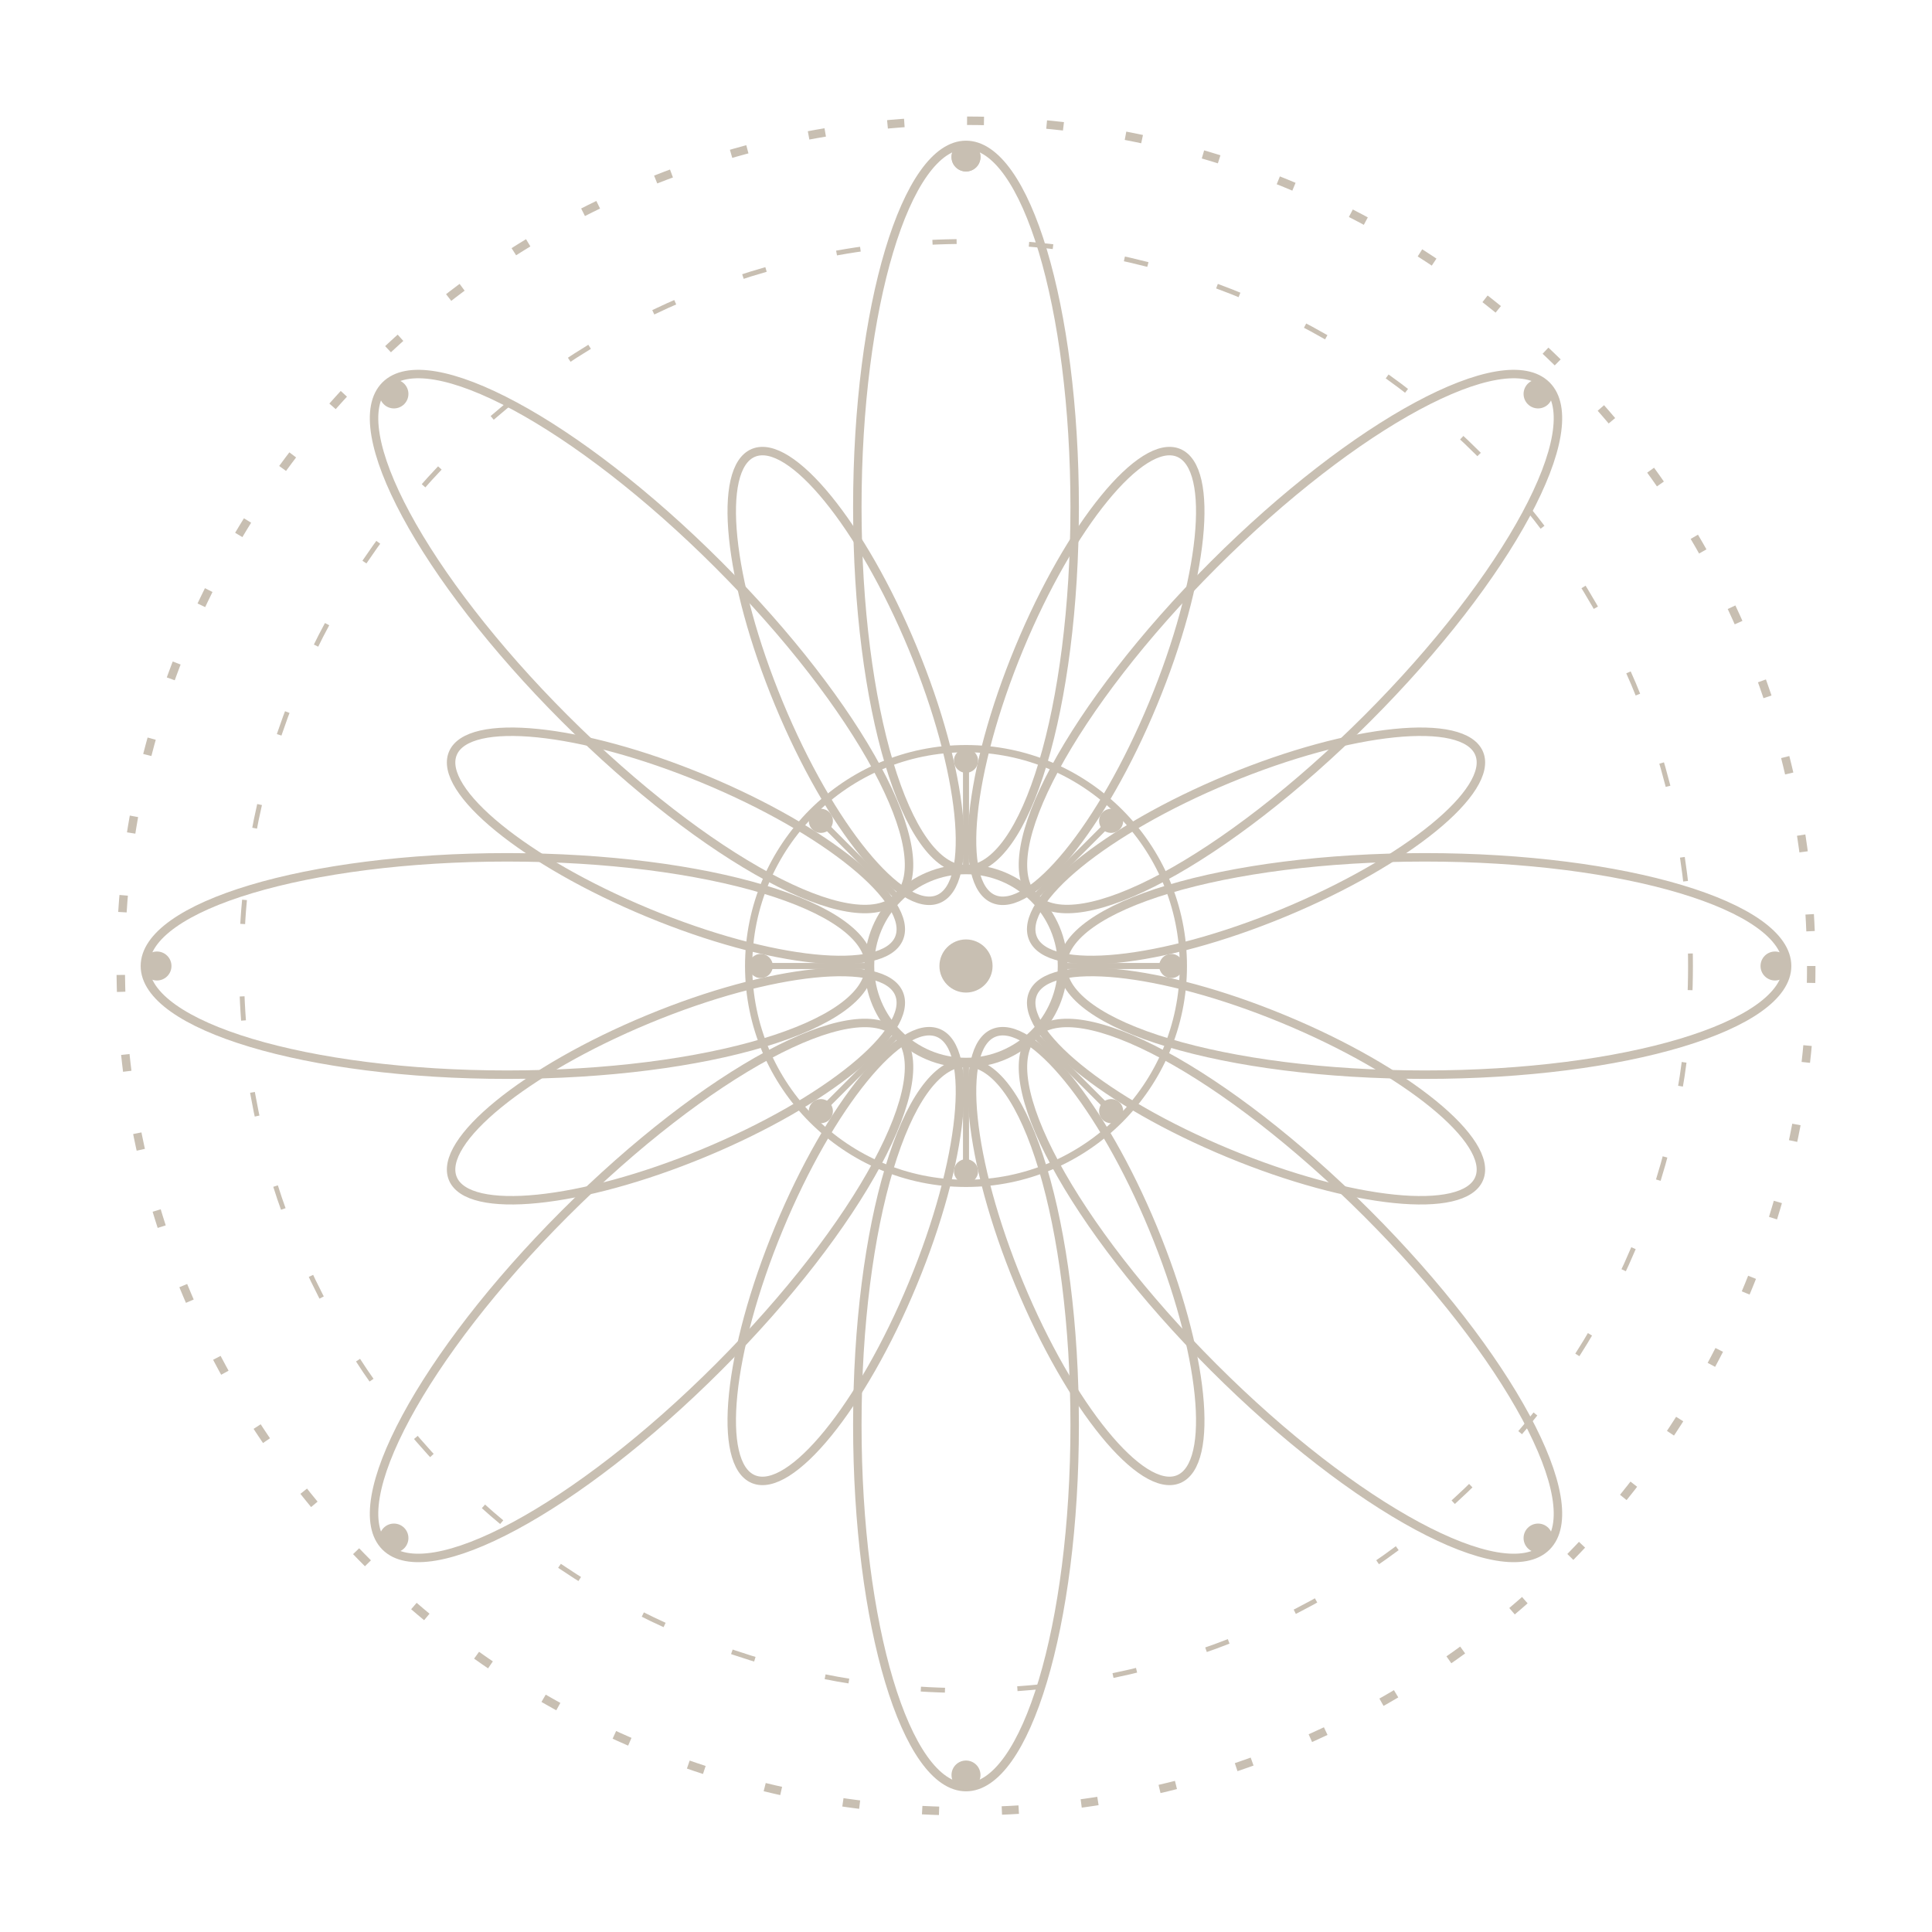
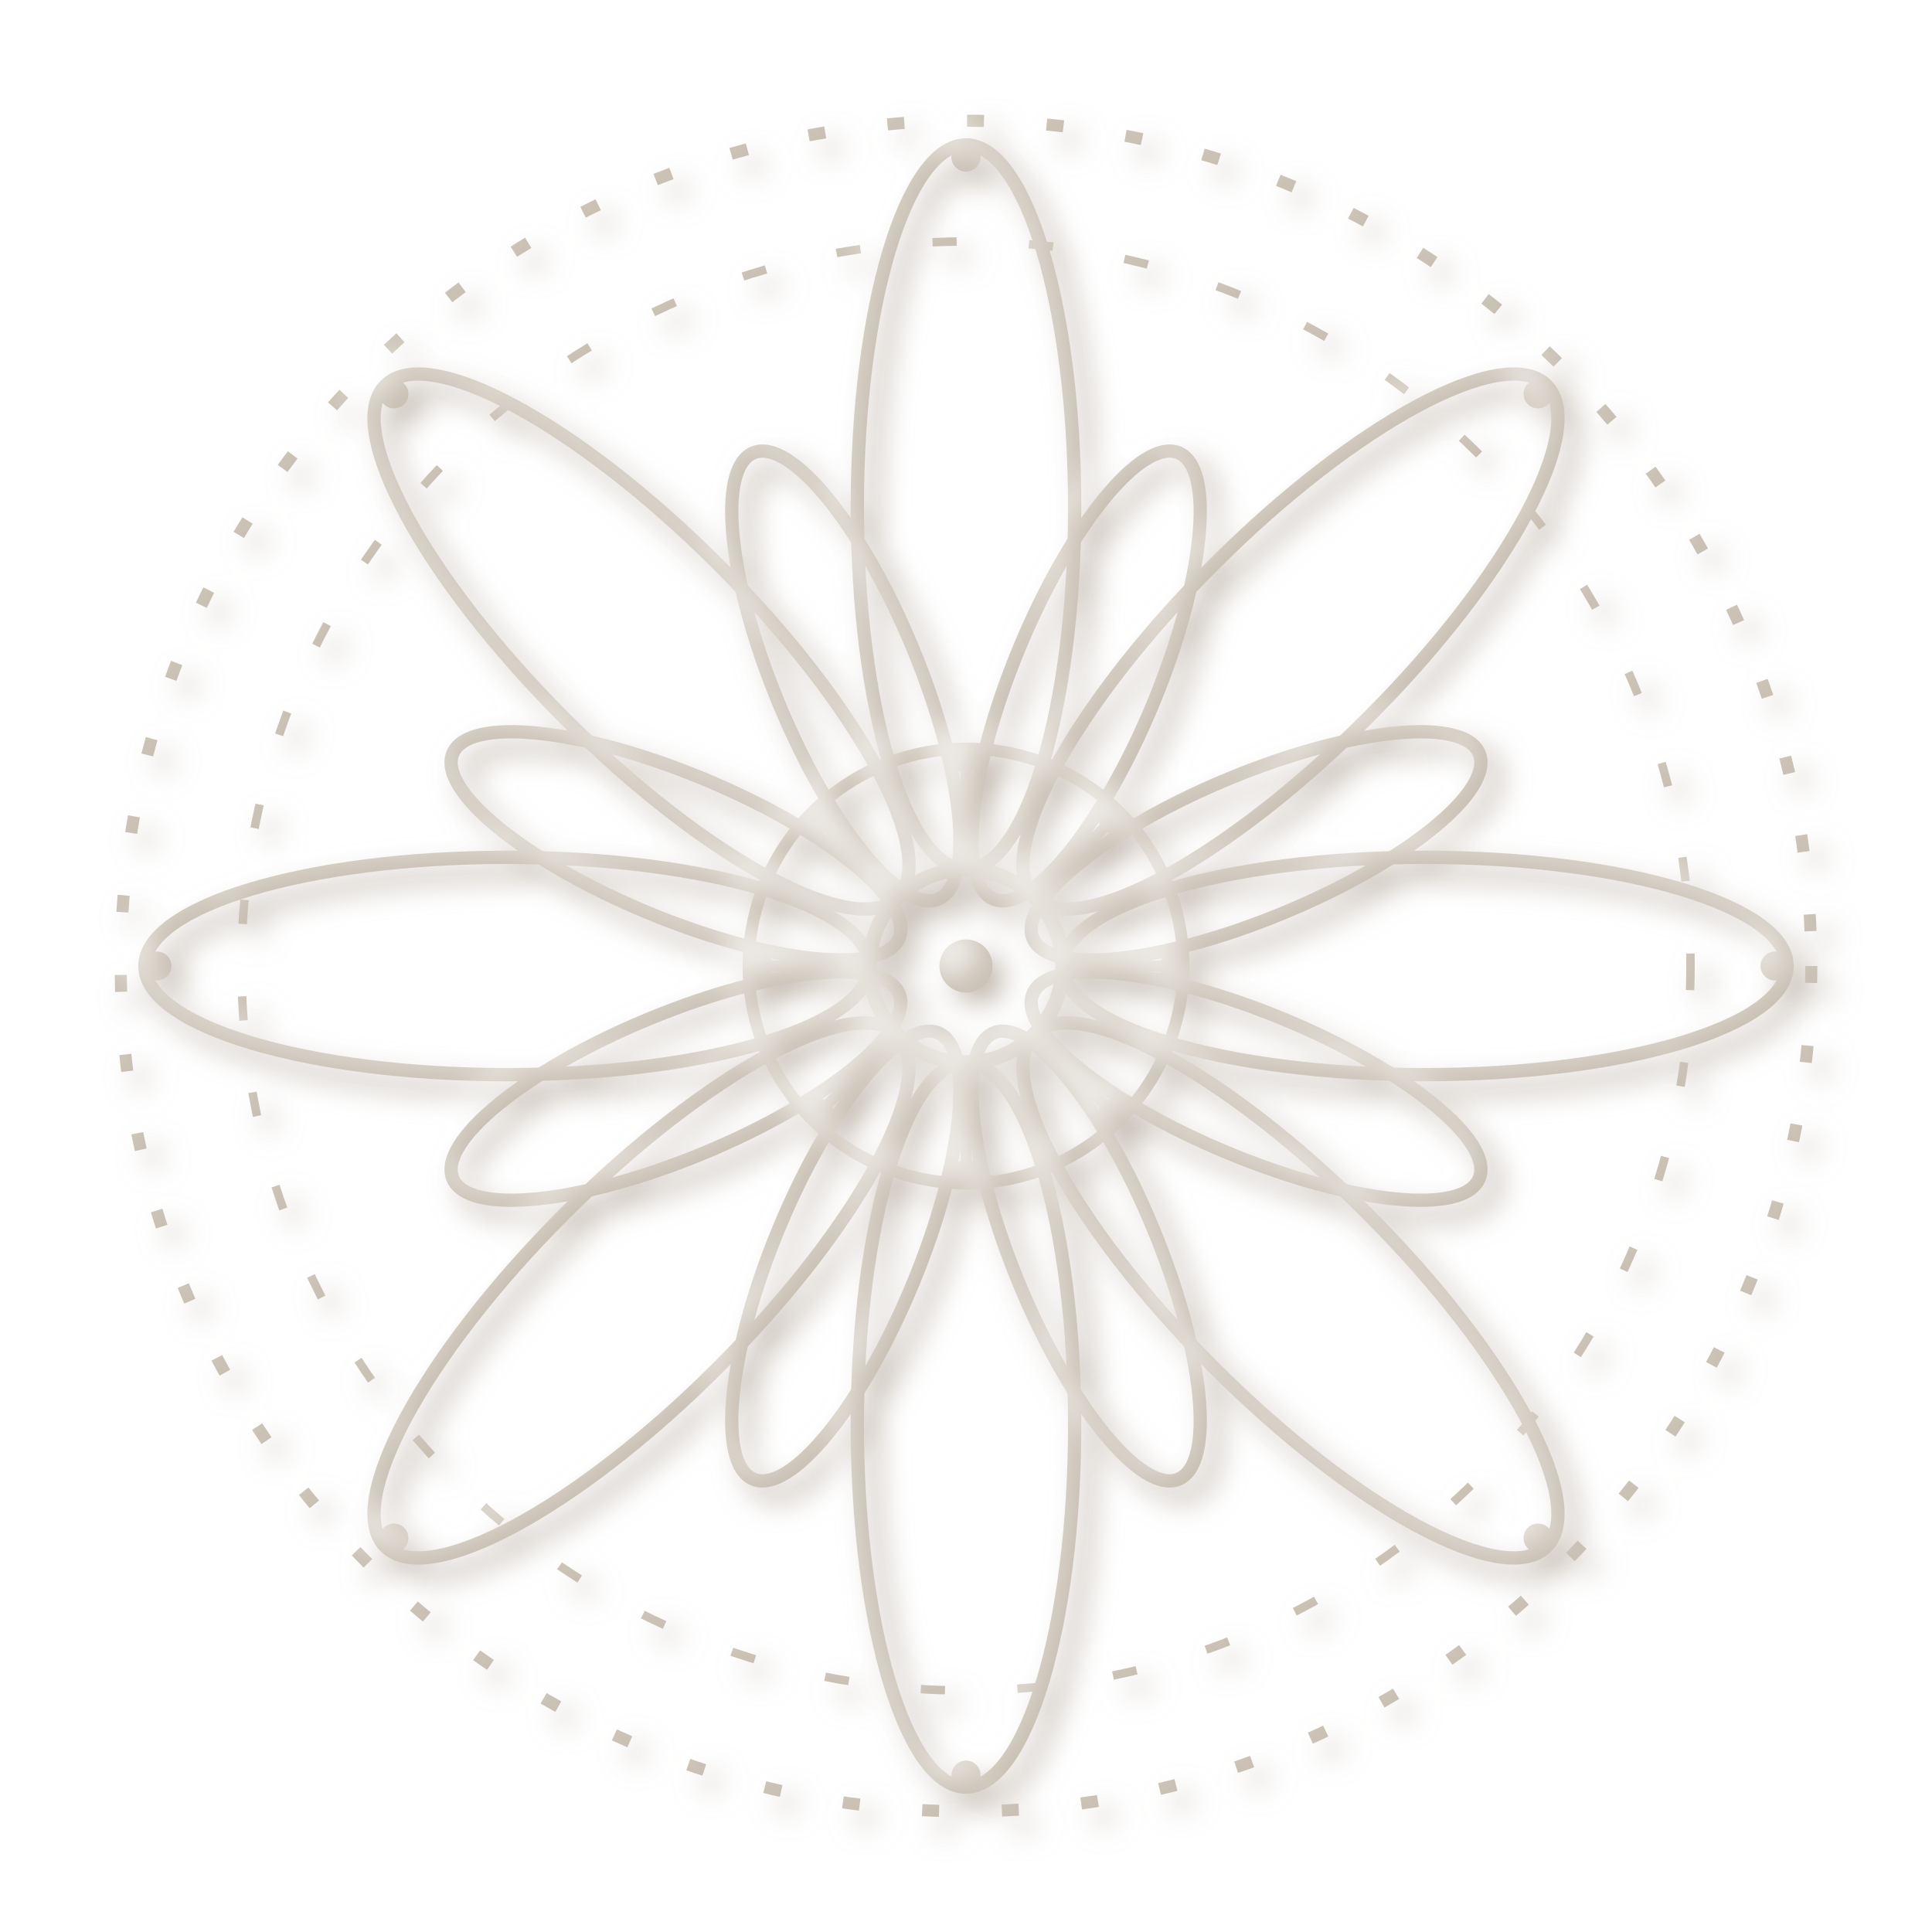
<svg xmlns="http://www.w3.org/2000/svg" width="160" height="160" viewBox="0 0 160 160">
-   <g transform="translate(80,80)" fill="none" stroke="#C8BFB2" stroke-width="0.7">
-     <circle cx="0" cy="0" r="70" stroke-dasharray="1.4 5.2" stroke-width="0.7" />
-     <circle cx="0" cy="0" r="60" stroke-width="0.4" stroke-dasharray="2 6" />
+   <defs>
+     <filter id="emboss" x="-8%" y="-8%" width="116%" height="116%" color-interpolation-filters="sRGB">
+       <feGaussianBlur in="SourceAlpha" stdDeviation="1.2" result="blur" />
+       <feOffset dx="1.2" dy="1.2" in="blur" result="shadowBlur" />
+       <feFlood flood-color="#8C7A68" flood-opacity="0.55" result="shadowColor" />
+       <feComposite in="shadowColor" in2="shadowBlur" operator="in" result="shadow" />
+       <feOffset dx="-1.2" dy="-1.2" in="blur" result="highlightBlur" />
+       <feFlood flood-color="#FFFFFF" flood-opacity="0.75" result="highlightColor" />
+       <feComposite in="highlightColor" in2="highlightBlur" operator="in" result="highlight" />
+       <feMerge>
+         <feMergeNode in="shadow" />
+         <feMergeNode in="SourceGraphic" />
+         <feMergeNode in="highlight" />
+       </feMerge>
+     </filter>
+   </defs>
+   <g transform="translate(80,80)" fill="none" stroke="#C8BFB2" stroke-width="1.1" filter="url(#emboss)">
+     <circle cx="0" cy="0" r="70" stroke-dasharray="1.4 5.2" stroke-width="1.0" />
+     <circle cx="0" cy="0" r="60" stroke-width="0.7" stroke-dasharray="2 6" />
    <ellipse rx="9" ry="30" transform="rotate(0)" cx="0" cy="-38" />
    <ellipse rx="9" ry="30" transform="rotate(45)" cx="0" cy="-38" />
    <ellipse rx="9" ry="30" transform="rotate(90)" cx="0" cy="-38" />
    <ellipse rx="9" ry="30" transform="rotate(135)" cx="0" cy="-38" />
    <ellipse rx="9" ry="30" transform="rotate(180)" cx="0" cy="-38" />
    <ellipse rx="9" ry="30" transform="rotate(225)" cx="0" cy="-38" />
    <ellipse rx="9" ry="30" transform="rotate(270)" cx="0" cy="-38" />
    <ellipse rx="9" ry="30" transform="rotate(315)" cx="0" cy="-38" />
    <ellipse rx="6" ry="20" transform="rotate(22.5)" cx="0" cy="-26" />
    <ellipse rx="6" ry="20" transform="rotate(67.5)" cx="0" cy="-26" />
    <ellipse rx="6" ry="20" transform="rotate(112.5)" cx="0" cy="-26" />
    <ellipse rx="6" ry="20" transform="rotate(157.5)" cx="0" cy="-26" />
    <ellipse rx="6" ry="20" transform="rotate(202.5)" cx="0" cy="-26" />
    <ellipse rx="6" ry="20" transform="rotate(247.5)" cx="0" cy="-26" />
    <ellipse rx="6" ry="20" transform="rotate(292.5)" cx="0" cy="-26" />
    <ellipse rx="6" ry="20" transform="rotate(337.5)" cx="0" cy="-26" />
    <circle r="1.2" cx="0" cy="-67" fill="#C8BFB2" stroke="none" />
    <circle r="1.2" cx="47.4" cy="-47.4" fill="#C8BFB2" stroke="none" transform="rotate(45)  translate(0,-67) rotate(-45)" />
    <circle r="1.2" transform="rotate(0)   translate(0,-67)" fill="#C8BFB2" stroke="none" />
    <circle r="1.2" transform="rotate(45)  translate(0,-67)" fill="#C8BFB2" stroke="none" />
    <circle r="1.2" transform="rotate(90)  translate(0,-67)" fill="#C8BFB2" stroke="none" />
    <circle r="1.2" transform="rotate(135) translate(0,-67)" fill="#C8BFB2" stroke="none" />
    <circle r="1.2" transform="rotate(180) translate(0,-67)" fill="#C8BFB2" stroke="none" />
    <circle r="1.2" transform="rotate(225) translate(0,-67)" fill="#C8BFB2" stroke="none" />
    <circle r="1.2" transform="rotate(270) translate(0,-67)" fill="#C8BFB2" stroke="none" />
    <circle r="1.2" transform="rotate(315) translate(0,-67)" fill="#C8BFB2" stroke="none" />
-     <circle cx="0" cy="0" r="18" stroke-width="0.6" />
-     <circle cx="0" cy="0" r="8" stroke-width="0.8" />
+     <circle cx="0" cy="0" r="18" stroke-width="1.0" />
+     <circle cx="0" cy="0" r="8" stroke-width="1.2" />
    <circle cx="0" cy="0" r="2.2" fill="#C8BFB2" stroke="none" />
-     <line x1="0" y1="-8" x2="0" y2="-17" stroke-width="0.5" />
-     <line x1="0" y1="-8" x2="0" y2="-17" stroke-width="0.5" transform="rotate(45)" />
-     <line x1="0" y1="-8" x2="0" y2="-17" stroke-width="0.5" transform="rotate(90)" />
-     <line x1="0" y1="-8" x2="0" y2="-17" stroke-width="0.5" transform="rotate(135)" />
-     <line x1="0" y1="-8" x2="0" y2="-17" stroke-width="0.5" transform="rotate(180)" />
-     <line x1="0" y1="-8" x2="0" y2="-17" stroke-width="0.5" transform="rotate(225)" />
-     <line x1="0" y1="-8" x2="0" y2="-17" stroke-width="0.5" transform="rotate(270)" />
-     <line x1="0" y1="-8" x2="0" y2="-17" stroke-width="0.5" transform="rotate(315)" />
+     <line x1="0" y1="-8" x2="0" y2="-17" stroke-width="0.9" />
+     <line x1="0" y1="-8" x2="0" y2="-17" stroke-width="0.9" transform="rotate(45)" />
+     <line x1="0" y1="-8" x2="0" y2="-17" stroke-width="0.9" transform="rotate(90)" />
+     <line x1="0" y1="-8" x2="0" y2="-17" stroke-width="0.9" transform="rotate(135)" />
+     <line x1="0" y1="-8" x2="0" y2="-17" stroke-width="0.9" transform="rotate(180)" />
+     <line x1="0" y1="-8" x2="0" y2="-17" stroke-width="0.9" transform="rotate(225)" />
+     <line x1="0" y1="-8" x2="0" y2="-17" stroke-width="0.9" transform="rotate(270)" />
+     <line x1="0" y1="-8" x2="0" y2="-17" stroke-width="0.9" transform="rotate(315)" />
    <circle r="1" transform="rotate(0)   translate(0,-17)" fill="#C8BFB2" stroke="none" />
    <circle r="1" transform="rotate(45)  translate(0,-17)" fill="#C8BFB2" stroke="none" />
    <circle r="1" transform="rotate(90)  translate(0,-17)" fill="#C8BFB2" stroke="none" />
    <circle r="1" transform="rotate(135) translate(0,-17)" fill="#C8BFB2" stroke="none" />
    <circle r="1" transform="rotate(180) translate(0,-17)" fill="#C8BFB2" stroke="none" />
    <circle r="1" transform="rotate(225) translate(0,-17)" fill="#C8BFB2" stroke="none" />
    <circle r="1" transform="rotate(270) translate(0,-17)" fill="#C8BFB2" stroke="none" />
    <circle r="1" transform="rotate(315) translate(0,-17)" fill="#C8BFB2" stroke="none" />
  </g>
</svg>
